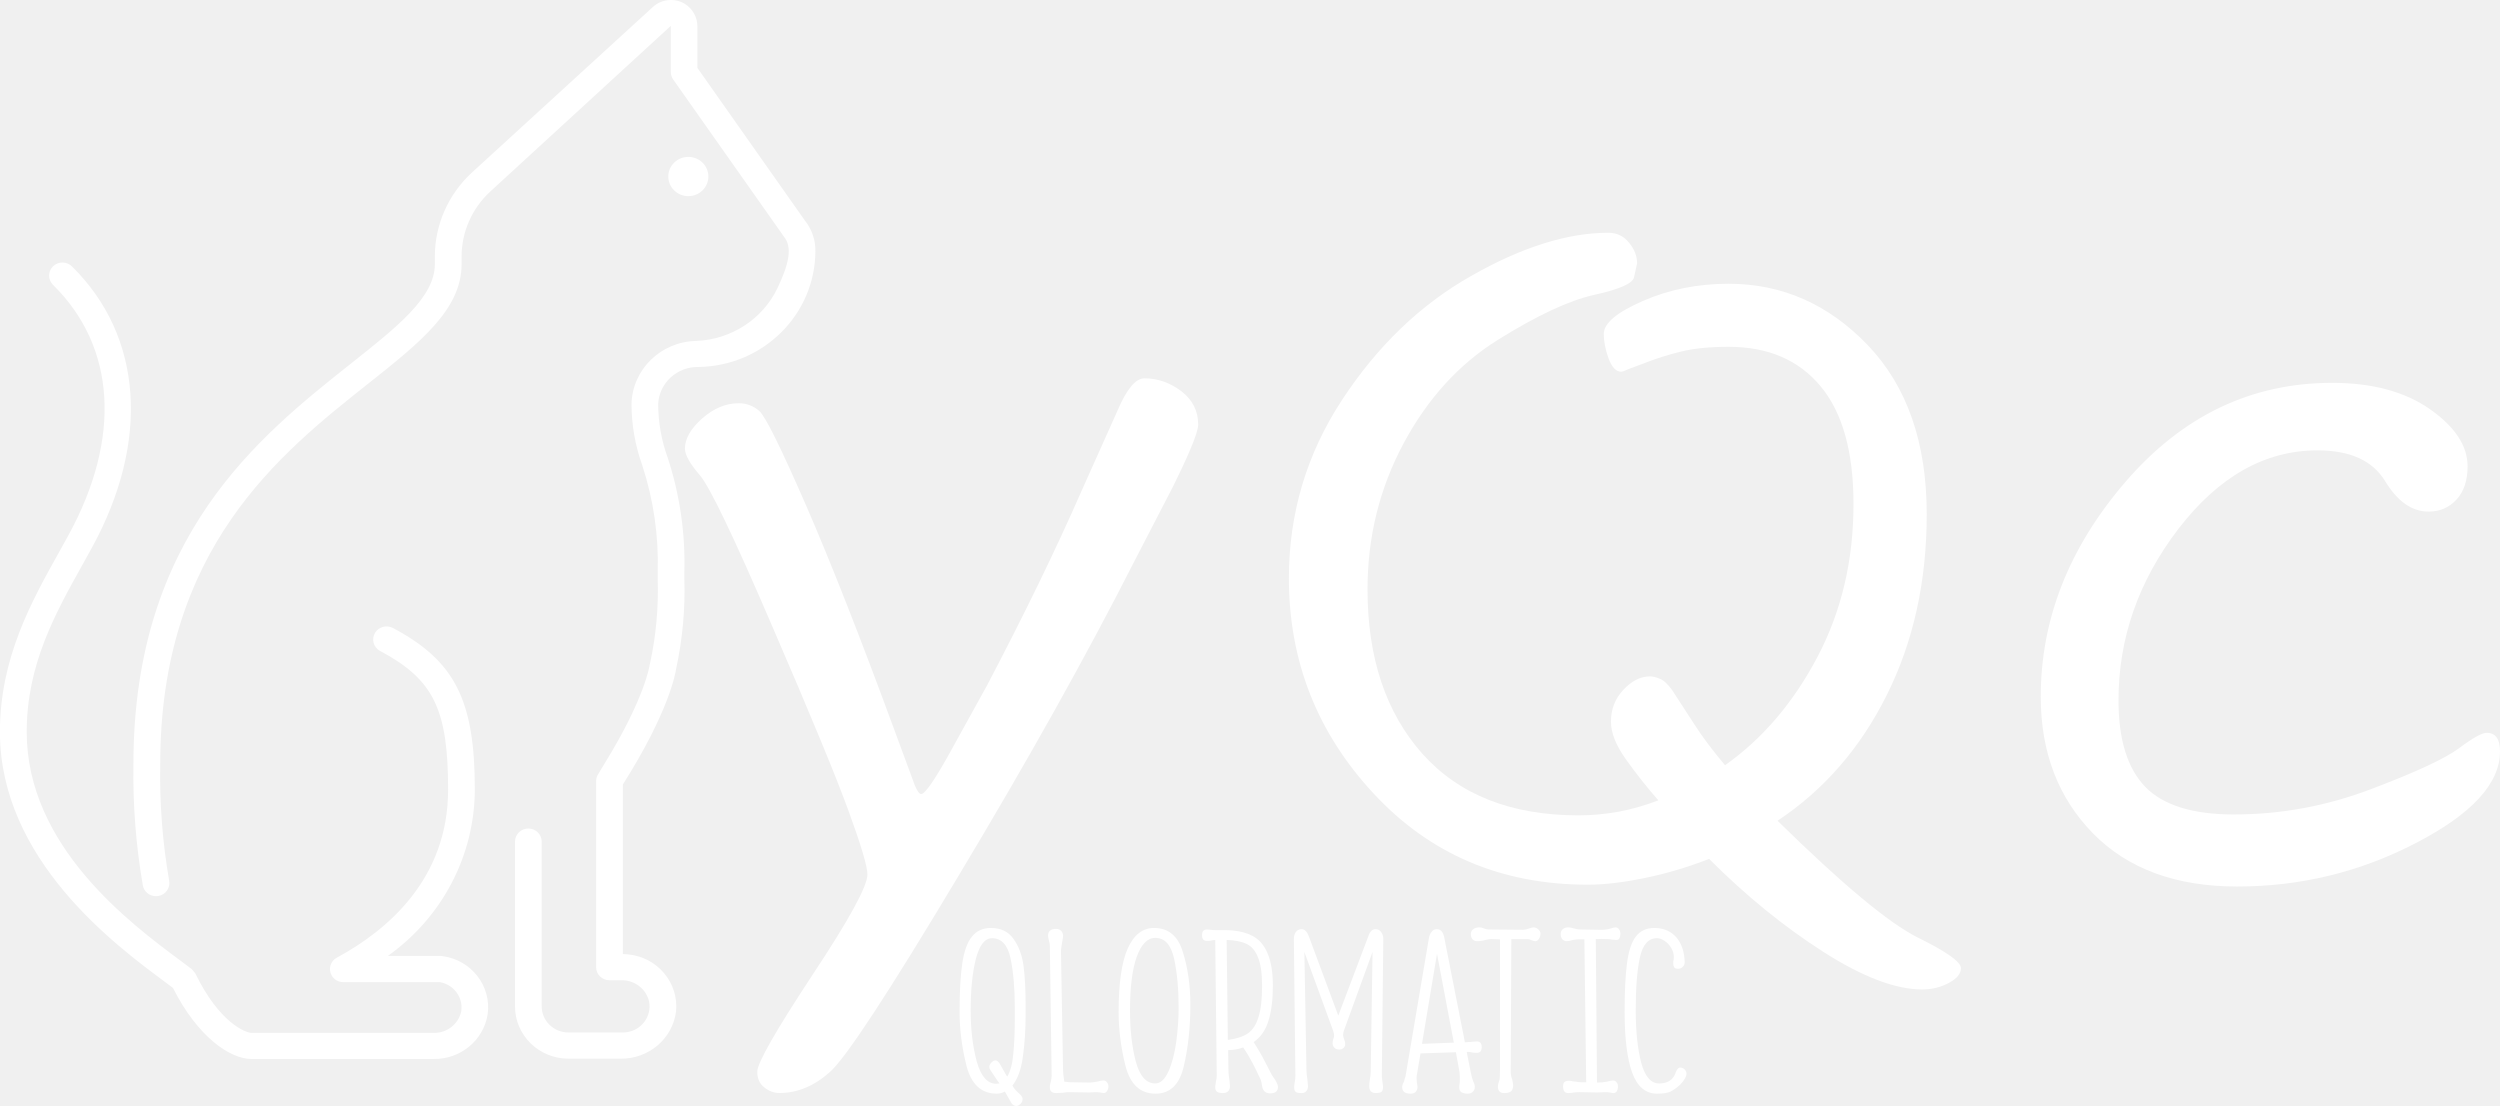
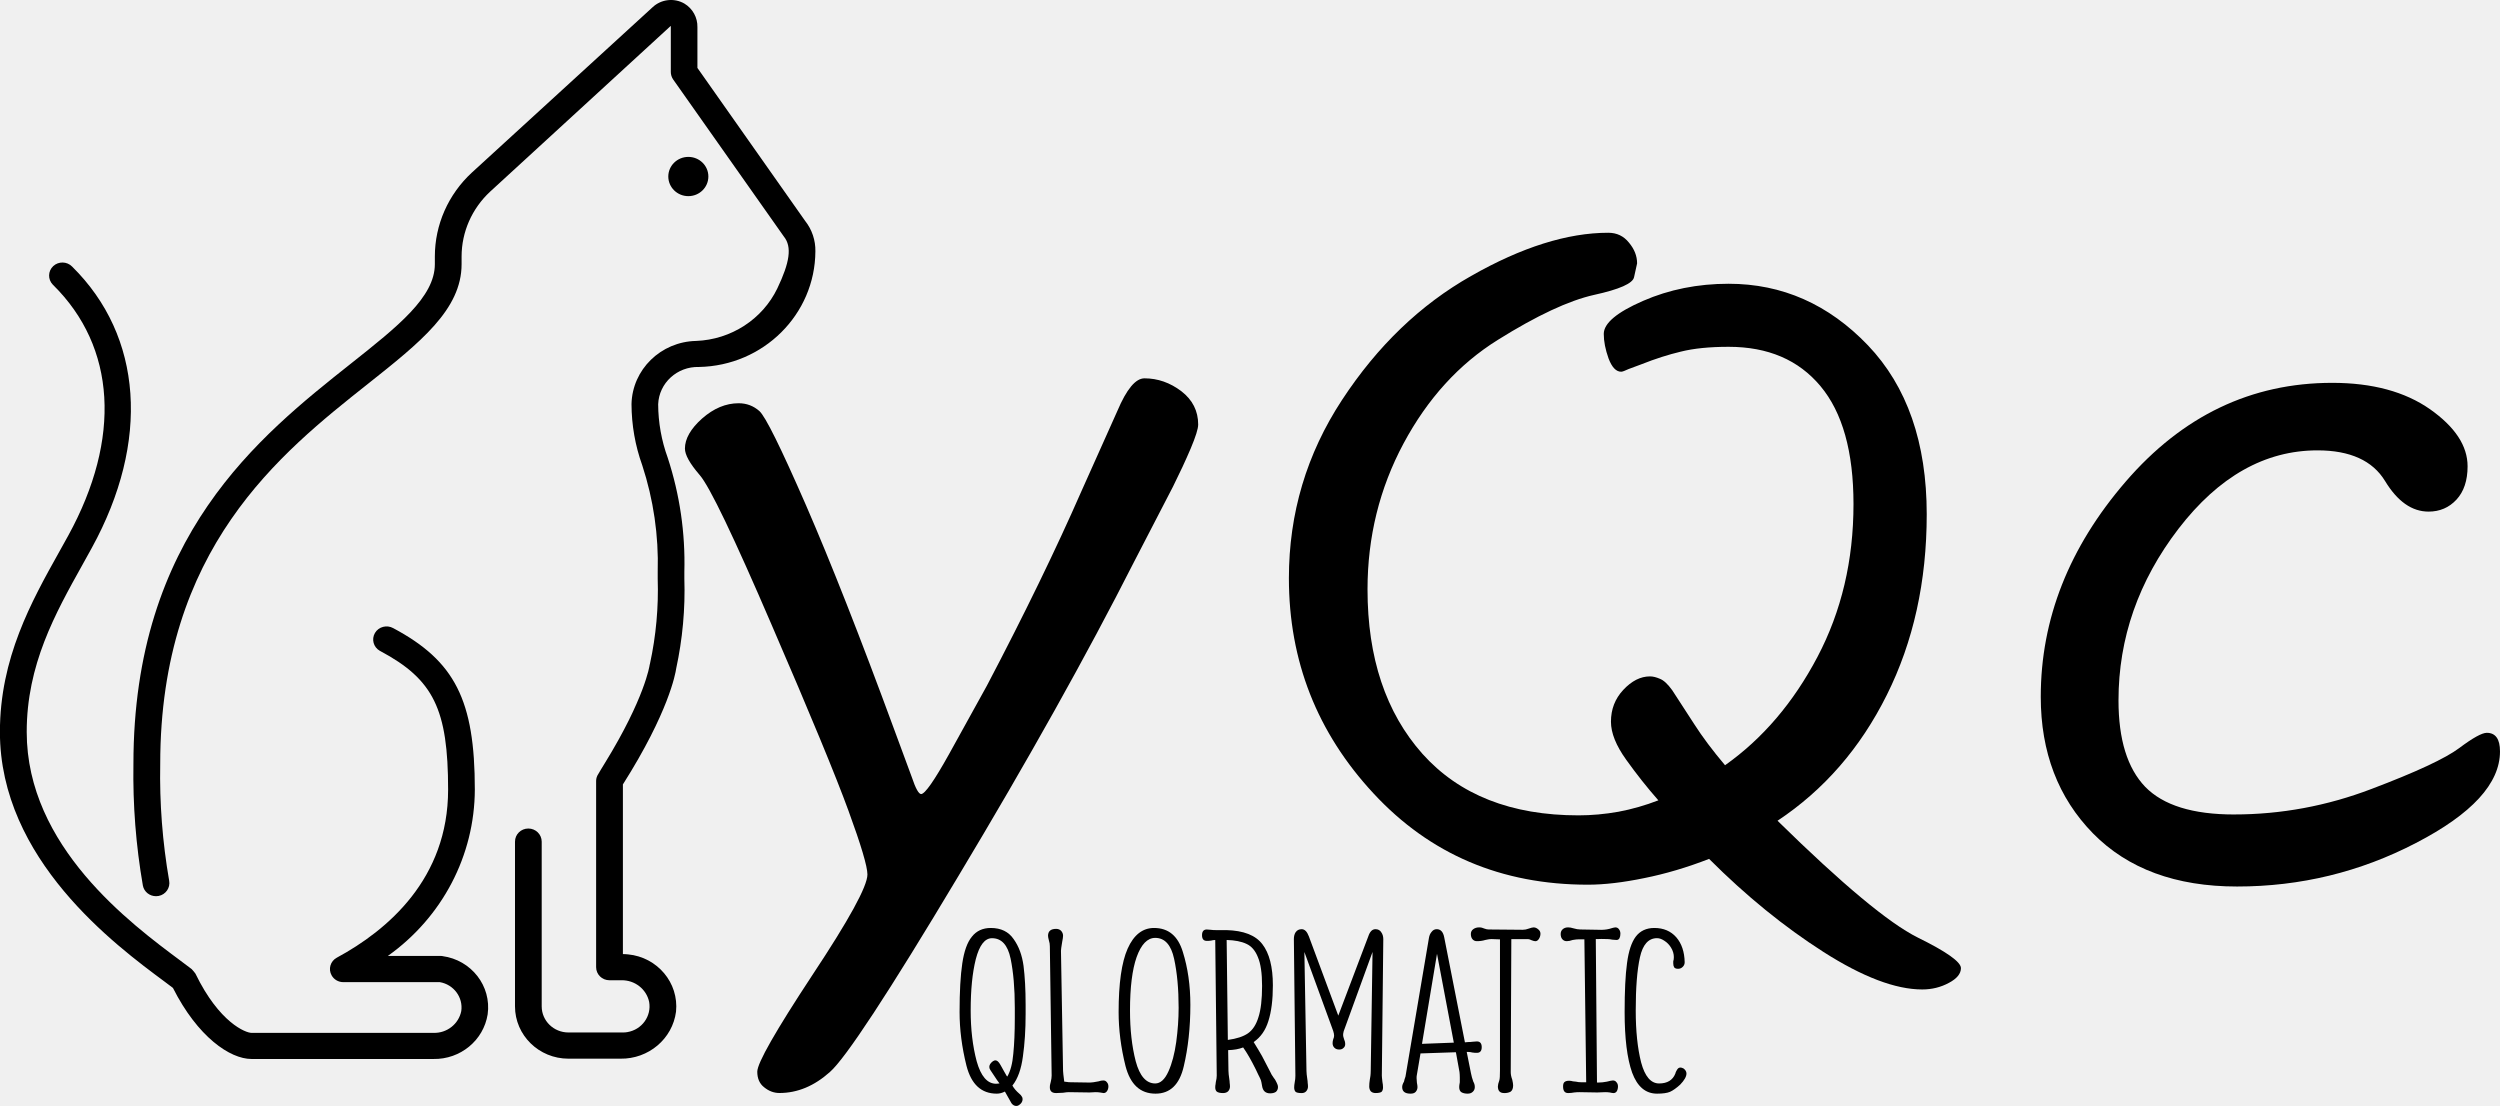
<svg xmlns="http://www.w3.org/2000/svg" xmlns:xlink="http://www.w3.org/1999/xlink" width="130.14pt" height="57.572pt" viewBox="0 0 130.14 57.572" version="1.1" id="svg97">
  <defs id="defs46">
    <g id="g44">
      <symbol overflow="visible" id="glyph0-0">
        <path style="stroke:none" d="M 23.375,0 H 0 V -32.781 H 23.375 Z M 21.109,-30.469 H 2.266 v 28.203 h 18.844 z M 10.125,-8.391 h 2.547 V -5.344 H 10.125 Z m 0.047,-3.078 c 0,-1.957 0.238,-3.305 0.719,-4.047 0.477,-0.738 1.305,-1.656 2.484,-2.75 1.176,-1.094 1.766,-2.219 1.766,-3.375 0,-1.062 -0.34,-1.969 -1.016,-2.719 C 13.445,-25.117 12.629,-25.5 11.672,-25.5 c -1,0 -1.836,0.355 -2.5,1.062 -0.656,0.711 -1.062,1.805 -1.219,3.281 l -2.312,-0.391 c 0.227,-2.125 0.883,-3.695 1.969,-4.719 1.094,-1.031 2.492,-1.547 4.203,-1.547 1.664,0 3.031,0.547 4.094,1.641 1.062,1.094 1.594,2.539 1.594,4.328 0,1.68 -0.547,3.078 -1.641,4.203 -1.094,1.125 -1.949,1.969 -2.562,2.531 -0.605,0.562 -0.906,1.762 -0.906,3.594 v 0.812 h -2.219 z m 0,0" id="path2" />
      </symbol>
      <symbol overflow="visible" id="glyph0-1">
        <path style="stroke:none" d="m 25.891,-16.203 c -2.48,4.887 -5.539,10.355 -9.172,16.406 -3.625,6.062 -5.852,9.453 -6.672,10.172 -0.812,0.727 -1.688,1.094 -2.625,1.094 -0.293,0 -0.559,-0.102 -0.797,-0.297 -0.242,-0.188 -0.359,-0.461 -0.359,-0.812 C 6.266,9.91 7.219,8.238 9.125,5.344 11.039,2.457 12,0.707 12,0.094 c 0,-0.414 -0.328,-1.52 -0.984,-3.312 -0.656,-1.801 -1.984,-5.016 -3.984,-9.641 -1.992,-4.633 -3.246,-7.25 -3.766,-7.844 C 2.754,-21.297 2.5,-21.754 2.5,-22.078 c 0,-0.508 0.297,-1.031 0.891,-1.562 0.602,-0.531 1.238,-0.797 1.906,-0.797 0.414,0 0.773,0.137 1.078,0.406 0.312,0.273 1.117,1.902 2.422,4.891 1.301,2.992 2.836,6.898 4.609,11.719 l 0.906,2.453 c 0.195,0.586 0.359,0.875 0.484,0.875 0.195,0 0.68,-0.691 1.453,-2.078 0.77,-1.383 1.426,-2.57 1.969,-3.562 1.957,-3.727 3.598,-7.102 4.922,-10.125 l 1.875,-4.188 c 0.477,-1.125 0.945,-1.688 1.406,-1.688 0.695,0 1.336,0.227 1.922,0.672 0.582,0.449 0.875,1.027 0.875,1.734 0,0.219 -0.133,0.637 -0.391,1.25 -0.262,0.617 -0.57,1.277 -0.922,1.984 z m 0,0" id="path5" />
      </symbol>
      <symbol overflow="visible" id="glyph0-2">
        <path style="stroke:none" d="m 28.625,-2.703 c 3.375,3.312 5.805,5.336 7.297,6.078 1.5,0.738 2.25,1.27 2.25,1.594 0,0.289 -0.211,0.547 -0.625,0.766 -0.418,0.227 -0.883,0.344 -1.391,0.344 -1.387,0 -3.102,-0.652 -5.141,-1.953 -2.043,-1.305 -4.027,-2.918 -5.953,-4.844 -1.156,0.449 -2.281,0.781 -3.375,1 C 20.594,0.508 19.613,0.625 18.75,0.625 c -4.5,0 -8.219,-1.582 -11.156,-4.75 -2.938,-3.164 -4.406,-6.898 -4.406,-11.203 0,-3.375 0.922,-6.469 2.766,-9.281 1.844,-2.812 4.082,-4.961 6.719,-6.453 2.633,-1.5 5.016,-2.25 7.141,-2.25 0.445,0 0.805,0.172 1.078,0.516 0.281,0.336 0.422,0.695 0.422,1.078 L 21.156,-31 c -0.062,0.324 -0.758,0.633 -2.078,0.922 -1.312,0.293 -2.984,1.074 -5.016,2.344 -2.023,1.262 -3.656,3.059 -4.906,5.391 -1.25,2.336 -1.875,4.867 -1.875,7.594 0,3.562 0.953,6.418 2.859,8.562 1.914,2.137 4.625,3.203 8.125,3.203 0.676,0 1.367,-0.062 2.078,-0.188 0.707,-0.133 1.398,-0.332 2.078,-0.594 C 21.836,-4.43 21.281,-5.133 20.75,-5.875 c -0.531,-0.738 -0.797,-1.398 -0.797,-1.984 0,-0.645 0.211,-1.195 0.641,-1.656 0.438,-0.469 0.898,-0.703 1.391,-0.703 0.156,0 0.328,0.043 0.516,0.125 0.195,0.074 0.41,0.273 0.641,0.594 l 1.156,1.781 c 0.414,0.648 0.945,1.355 1.594,2.125 1.957,-1.383 3.562,-3.266 4.812,-5.641 1.25,-2.375 1.875,-5.023 1.875,-7.953 0,-2.727 -0.574,-4.773 -1.719,-6.141 -1.137,-1.363 -2.73,-2.047 -4.781,-2.047 -1,0 -1.828,0.086 -2.484,0.25 -0.656,0.156 -1.34,0.375 -2.047,0.656 l -0.672,0.25 c -0.199,0.094 -0.328,0.141 -0.391,0.141 -0.262,0 -0.48,-0.227 -0.656,-0.688 -0.168,-0.469 -0.25,-0.895 -0.25,-1.281 0,-0.551 0.68,-1.125 2.047,-1.719 1.363,-0.594 2.848,-0.891 4.453,-0.891 2.789,0 5.207,1.07 7.25,3.203 2.039,2.137 3.062,5.07 3.062,8.797 0,3.5 -0.695,6.637 -2.078,9.406 -1.375,2.762 -3.273,4.945 -5.688,6.547 z m 0,0" id="path8" />
      </symbol>
      <symbol overflow="visible" id="glyph0-3">
        <path style="stroke:none" d="m 13.203,-3.031 c 2.445,0 4.832,-0.441 7.156,-1.328 2.332,-0.883 3.852,-1.594 4.562,-2.125 0.707,-0.531 1.188,-0.797 1.438,-0.797 0.457,0 0.688,0.324 0.688,0.969 0,1.668 -1.461,3.258 -4.375,4.766 -2.906,1.512 -6.012,2.266 -9.312,2.266 -3.188,0 -5.688,-0.922 -7.5,-2.766 -1.812,-1.852 -2.719,-4.223 -2.719,-7.109 0,-4.051 1.473,-7.785 4.422,-11.203 2.957,-3.426 6.539,-5.141 10.75,-5.141 2.094,0 3.789,0.461 5.094,1.375 1.301,0.918 1.953,1.906 1.953,2.969 0,0.742 -0.195,1.32 -0.578,1.734 -0.387,0.418 -0.871,0.625 -1.453,0.625 -0.867,0 -1.621,-0.531 -2.266,-1.594 -0.648,-1.062 -1.82,-1.594 -3.516,-1.594 -2.73,0 -5.141,1.359 -7.234,4.078 -2.086,2.719 -3.125,5.699 -3.125,8.938 0,2.031 0.461,3.531 1.391,4.5 0.938,0.961 2.477,1.438 4.625,1.438 z m 0,0" id="path11" />
      </symbol>
      <symbol overflow="visible" id="glyph1-0">
        <path style="stroke:none" d="M 4.938,2.406 H 1.125 V -9.641 H 4.938 Z M 2.016,-1.422 V -0.062 h 2 v -1.359 z m 1.594,0.969 H 2.406 V -1.031 H 3.609 Z M 2.812,-3.5 v 0.672 h 0.406 v -0.281 h 0.391 v 0.562 H 2.406 V -3.5 H 2.016 v 1.359 h 2 V -3.5 Z m 0.797,-1.469 v 0.781 h -1.594 v 0.422 h 2 V -4.969 Z m -1.594,-0.734 v 0.406 H 2.812 v 0.438 H 2.016 v 0.406 H 3.219 v -0.844 h 0.797 v -0.406 z M 2.812,-6.438 H 2.406 V -6.859 H 2.812 Z M 2.016,-7.281 v 1.266 h 2 V -6.438 H 3.219 V -7.281 Z M 2.031,-8.828 V -8.438 H 2.812 v 0.453 H 2.016 v 0.391 h 2 V -7.984 H 3.219 V -8.438 H 4.016 V -8.828 Z M 2.016,0.219 v 0.391 h 0.844 L 2.016,1.188 v 0.391 h 2 V 1.188 H 2.781 L 3.625,0.609 H 4.016 V 0.219 Z m 0,0" id="path14" />
      </symbol>
      <symbol overflow="visible" id="glyph1-1">
        <path style="stroke:none" d="M 2.484,0.078 C 1.68,0.078 1.156,-0.406 0.906,-1.375 0.664,-2.344 0.547,-3.273 0.547,-4.172 c 0,-1.062 0.047,-1.906 0.141,-2.531 0.094,-0.633 0.258,-1.098 0.5,-1.391 0.238,-0.301 0.566,-0.453 0.984,-0.453 0.531,0 0.926,0.195 1.188,0.578 0.27,0.375 0.441,0.84 0.516,1.391 0.07,0.555 0.109,1.23 0.109,2.031 V -4.062 c 0,0.805 -0.047,1.539 -0.141,2.203 -0.086,0.656 -0.266,1.164 -0.547,1.516 0.082,0.148 0.203,0.289 0.359,0.422 0.062,0.051 0.102,0.098 0.125,0.141 0.031,0.039 0.047,0.086 0.047,0.141 0,0.125 -0.062,0.227 -0.188,0.312 C 3.598,0.703 3.551,0.719 3.5,0.719 3.406,0.719 3.32,0.672 3.25,0.578 3.051,0.223 2.938,0.02 2.906,-0.031 2.77,0.039 2.629,0.078 2.484,0.078 Z M 2.453,-0.438 c 0.031,0 0.086,-0.004 0.172,-0.016 L 2.5,-0.625 2.156,-1.141 c -0.043,-0.062 -0.062,-0.117 -0.062,-0.172 0,-0.102 0.062,-0.203 0.188,-0.297 0.051,-0.031 0.094,-0.047 0.125,-0.047 0.094,0 0.18,0.078 0.266,0.234 C 2.691,-1.398 2.758,-1.281 2.875,-1.062 L 3,-0.844 3.031,-0.812 C 3.195,-1.094 3.301,-1.488 3.344,-2 3.395,-2.508 3.422,-3.129 3.422,-3.859 v -0.531 c 0,-1.008 -0.074,-1.863 -0.219,-2.562 -0.148,-0.707 -0.469,-1.062 -0.969,-1.062 -0.375,0 -0.656,0.367 -0.844,1.094 C 1.211,-6.203 1.125,-5.312 1.125,-4.25 c 0,0.969 0.102,1.852 0.312,2.641 0.219,0.781 0.555,1.172 1.016,1.172 z m 0,0" id="path17" />
      </symbol>
      <symbol overflow="visible" id="glyph1-2">
        <path style="stroke:none" d="m 1.031,0.047 c -0.219,0 -0.328,-0.098 -0.328,-0.297 0,-0.062 0.004,-0.113 0.016,-0.156 C 0.727,-0.457 0.738,-0.5 0.75,-0.531 0.781,-0.656 0.797,-0.766 0.797,-0.859 L 0.703,-7.594 C 0.703,-7.695 0.688,-7.797 0.656,-7.891 0.625,-8.004 0.609,-8.086 0.609,-8.141 0.609,-8.379 0.75,-8.5 1.031,-8.5 c 0.113,0 0.203,0.039 0.266,0.109 0.062,0.074 0.094,0.156 0.094,0.25 0,0.062 -0.016,0.172 -0.047,0.328 -0.043,0.25 -0.062,0.402 -0.062,0.453 l 0.109,6.25 c 0,0.062 0.02,0.25 0.062,0.562 0.039,0 0.086,0.008 0.141,0.016 0.051,0.012 0.113,0.016 0.188,0.016 L 2.797,-0.5 c 0.082,0 0.227,-0.02 0.438,-0.062 0.094,-0.031 0.176,-0.047 0.25,-0.047 0.082,0 0.145,0.031 0.188,0.094 0.051,0.055 0.078,0.125 0.078,0.219 0,0.094 -0.027,0.18 -0.078,0.25 C 3.629,0.016 3.57,0.047 3.5,0.047 3.469,0.047 3.406,0.035 3.312,0.016 3.227,0.004 3.148,0 3.078,0 L 2.766,0.016 1.688,0 C 1.625,0 1.523,0.008 1.391,0.031 1.254,0.039 1.133,0.047 1.031,0.047 Z m 0,0" id="path20" />
      </symbol>
      <symbol overflow="visible" id="glyph1-3">
        <path style="stroke:none" d="m 2.469,0.078 c -0.793,0 -1.312,-0.477 -1.562,-1.438 -0.242,-0.969 -0.359,-1.906 -0.359,-2.812 0,-1.488 0.156,-2.586 0.469,-3.297 0.32,-0.719 0.781,-1.078 1.375,-1.078 0.75,0 1.25,0.418 1.5,1.25 0.258,0.824 0.391,1.742 0.391,2.75 0,1.18 -0.117,2.246 -0.344,3.203 -0.219,0.949 -0.711,1.422 -1.469,1.422 z m -0.016,-0.531 c 0.27,0 0.5,-0.207 0.688,-0.625 0.188,-0.414 0.32,-0.926 0.406,-1.531 0.082,-0.613 0.125,-1.207 0.125,-1.781 0,-0.977 -0.078,-1.828 -0.234,-2.547 -0.156,-0.727 -0.484,-1.094 -0.984,-1.094 -0.406,0 -0.73,0.336 -0.969,1 -0.23,0.656 -0.344,1.586 -0.344,2.781 0,0.992 0.098,1.871 0.297,2.641 0.207,0.773 0.547,1.156 1.016,1.156 z m 0,0" id="path23" />
      </symbol>
      <symbol overflow="visible" id="glyph1-4">
        <path style="stroke:none" d="M 3.906,0.062 C 3.664,0.062 3.523,-0.066 3.484,-0.328 3.461,-0.473 3.441,-0.57 3.422,-0.625 3.398,-0.688 3.359,-0.773 3.297,-0.891 L 3.156,-1.188 C 2.914,-1.676 2.695,-2.055 2.5,-2.328 2.281,-2.242 2.02,-2.195 1.719,-2.188 l 0.016,1.078 c 0,0.094 0.016,0.246 0.047,0.453 0.008,0.055 0.016,0.109 0.016,0.172 0.008,0.062 0.016,0.125 0.016,0.188 0,0.094 -0.031,0.18 -0.094,0.25 -0.062,0.062 -0.152,0.094 -0.266,0.094 C 1.297,0.047 1.188,0.02 1.125,-0.031 1.07,-0.082 1.047,-0.156 1.047,-0.25 c 0,-0.062 0.004,-0.113 0.016,-0.156 C 1.07,-0.457 1.078,-0.5 1.078,-0.531 1.109,-0.656 1.125,-0.766 1.125,-0.859 l -0.078,-7.062 c -0.074,0 -0.148,0.012 -0.219,0.031 -0.062,0.012 -0.137,0.016 -0.219,0.016 -0.168,0 -0.25,-0.098 -0.25,-0.297 0,-0.195 0.082,-0.297 0.25,-0.297 0.062,0 0.129,0.008 0.203,0.016 0.082,0.012 0.164,0.016 0.25,0.016 H 1.625 c 0.895,0.023 1.52,0.266 1.875,0.734 0.363,0.469 0.547,1.184 0.547,2.141 0,0.75 -0.078,1.371 -0.234,1.859 -0.148,0.48 -0.402,0.844 -0.766,1.094 0.176,0.281 0.32,0.527 0.438,0.734 0.113,0.211 0.254,0.48 0.422,0.812 0.039,0.094 0.098,0.195 0.172,0.297 0.062,0.074 0.113,0.156 0.156,0.25 0.051,0.094 0.078,0.18 0.078,0.25 0,0.105 -0.039,0.188 -0.109,0.25 C 4.129,0.035 4.031,0.062 3.906,0.062 Z M 1.703,-2.719 C 2.16,-2.781 2.508,-2.895 2.75,-3.062 3,-3.238 3.18,-3.52 3.297,-3.906 c 0.125,-0.383 0.188,-0.926 0.188,-1.625 0,-0.664 -0.074,-1.164 -0.219,-1.5 C 3.129,-7.375 2.93,-7.602 2.672,-7.719 2.41,-7.844 2.066,-7.91 1.641,-7.922 Z m 0,0" id="path26" />
      </symbol>
      <symbol overflow="visible" id="glyph1-5">
        <path style="stroke:none" d="m 3.203,-3.172 c -0.023,0.086 -0.031,0.152 -0.031,0.203 0,0.043 0.016,0.109 0.047,0.203 0.039,0.086 0.062,0.172 0.062,0.266 0,0.086 -0.031,0.152 -0.094,0.203 -0.055,0.055 -0.125,0.078 -0.219,0.078 -0.105,0 -0.188,-0.031 -0.25,-0.094 C 2.656,-2.375 2.625,-2.453 2.625,-2.547 c 0,-0.062 0.008,-0.129 0.031,-0.203 0.031,-0.07 0.047,-0.133 0.047,-0.188 0,-0.07 -0.016,-0.156 -0.047,-0.25 l -1.5,-4.109 0.109,6.188 c 0,0.094 0.016,0.246 0.047,0.453 0.008,0.055 0.016,0.109 0.016,0.172 0.008,0.062 0.016,0.125 0.016,0.188 0,0.094 -0.031,0.18 -0.094,0.25 -0.055,0.062 -0.133,0.094 -0.234,0.094 -0.156,0 -0.262,-0.023 -0.312,-0.062 C 0.648,-0.066 0.625,-0.145 0.625,-0.25 0.625,-0.312 0.633,-0.406 0.656,-0.531 0.676,-0.625 0.688,-0.734 0.688,-0.859 L 0.609,-7.969 c 0,-0.145 0.031,-0.266 0.094,-0.359 0.07,-0.102 0.176,-0.156 0.312,-0.156 0.156,0 0.281,0.125 0.375,0.375 l 1.531,4.125 1.562,-4.125 c 0.082,-0.25 0.207,-0.375 0.375,-0.375 0.133,0 0.234,0.055 0.297,0.156 0.07,0.094 0.109,0.215 0.109,0.359 L 5.188,-0.859 c 0,0.031 0.008,0.141 0.031,0.328 C 5.238,-0.438 5.25,-0.344 5.25,-0.25 c 0,0.105 -0.027,0.184 -0.078,0.234 -0.055,0.039 -0.156,0.062 -0.312,0.062 -0.105,0 -0.188,-0.031 -0.25,-0.094 -0.055,-0.07 -0.078,-0.156 -0.078,-0.25 0,-0.102 0.008,-0.223 0.031,-0.359 0.008,-0.051 0.02,-0.113 0.031,-0.188 0.008,-0.082 0.016,-0.172 0.016,-0.266 l 0.094,-6.188 z m 0,0" id="path29" />
      </symbol>
      <symbol overflow="visible" id="glyph1-6">
        <path style="stroke:none" d="m 0.672,0.078 c -0.293,0 -0.438,-0.113 -0.438,-0.344 0,-0.082 0.031,-0.176 0.094,-0.281 0.008,-0.031 0.02,-0.07 0.031,-0.125 C 0.379,-0.723 0.395,-0.77 0.406,-0.812 L 1.625,-8.016 C 1.645,-8.148 1.691,-8.258 1.766,-8.344 1.836,-8.438 1.926,-8.484 2.031,-8.484 c 0.207,0 0.336,0.141 0.391,0.422 L 3.5,-2.594 3.672,-2.609 c 0.082,0 0.16,-0.004 0.234,-0.016 0.082,-0.008 0.156,-0.016 0.219,-0.016 0.164,0 0.25,0.102 0.25,0.297 0,0.199 -0.086,0.297 -0.25,0.297 -0.086,0 -0.164,-0.004 -0.234,-0.016 C 3.816,-2.082 3.742,-2.094 3.672,-2.094 H 3.594 L 3.812,-1 c 0.031,0.156 0.07,0.309 0.125,0.453 0.051,0.086 0.078,0.18 0.078,0.281 0,0.105 -0.039,0.188 -0.109,0.25 -0.062,0.062 -0.152,0.094 -0.266,0.094 C 3.504,0.078 3.395,0.051 3.312,0 3.238,-0.051 3.203,-0.141 3.203,-0.266 c 0,-0.051 0.008,-0.133 0.031,-0.25 v -0.25 c 0,-0.102 -0.008,-0.195 -0.016,-0.281 L 3.031,-2.078 1.188,-2.016 1,-0.906 c -0.012,0.043 -0.016,0.102 -0.016,0.172 0,0.055 0.004,0.133 0.016,0.234 0.02,0.105 0.031,0.184 0.031,0.234 0,0.094 -0.031,0.18 -0.094,0.25 -0.055,0.062 -0.141,0.094 -0.266,0.094 z m 2.25,-2.656 -0.875,-4.625 -0.781,4.688 z m 0,0" id="path32" />
      </symbol>
      <symbol overflow="visible" id="glyph1-7">
        <path style="stroke:none" d="m 1.797,0.047 c -0.219,0 -0.328,-0.113 -0.328,-0.344 0,-0.07 0.023,-0.18 0.078,-0.328 0.02,-0.062 0.031,-0.234 0.031,-0.516 v -6.812 l -0.438,-0.016 c -0.062,0 -0.121,0.008 -0.172,0.016 -0.055,0.012 -0.105,0.023 -0.156,0.031 -0.137,0.043 -0.281,0.062 -0.438,0.062 -0.094,0 -0.172,-0.035 -0.234,-0.109 C 0.086,-8.039 0.062,-8.129 0.062,-8.234 c 0,-0.102 0.039,-0.188 0.125,-0.25 0.082,-0.062 0.188,-0.094 0.312,-0.094 0.094,0 0.18,0.023 0.266,0.062 0.082,0.031 0.156,0.047 0.219,0.047 l 1.781,0.016 c 0.102,0 0.207,-0.02 0.312,-0.062 0.113,-0.039 0.195,-0.062 0.25,-0.062 0.082,0 0.16,0.031 0.234,0.094 0.082,0.062 0.125,0.141 0.125,0.234 0,0.094 -0.027,0.184 -0.078,0.266 -0.055,0.086 -0.117,0.125 -0.188,0.125 -0.043,0 -0.105,-0.016 -0.188,-0.047 -0.074,-0.039 -0.148,-0.062 -0.219,-0.062 h -0.844 l -0.031,6.922 c 0,0.117 0.023,0.246 0.078,0.391 0.031,0.137 0.047,0.234 0.047,0.297 0,0.156 -0.043,0.266 -0.125,0.328 -0.086,0.051 -0.199,0.078 -0.344,0.078 z m 0,0" id="path35" />
      </symbol>
      <symbol overflow="visible" id="glyph1-8">
        <path style="stroke:none" d="M 1.188,0 C 1.113,0 1.023,0.004 0.922,0.016 c -0.105,0.02 -0.211,0.031 -0.312,0.031 -0.18,0 -0.266,-0.113 -0.266,-0.344 0,-0.102 0.02,-0.176 0.062,-0.219 0.051,-0.051 0.133,-0.078 0.25,-0.078 0.07,0 0.141,0.012 0.203,0.031 0.07,0.012 0.125,0.016 0.156,0.016 0.094,0.023 0.18,0.031 0.266,0.031 h 0.266 l -0.094,-7.438 H 1.125 c -0.062,0 -0.121,0.008 -0.172,0.016 -0.055,0.012 -0.09,0.016 -0.109,0.016 -0.117,0.043 -0.219,0.062 -0.312,0.062 -0.094,0 -0.172,-0.035 -0.234,-0.109 C 0.242,-8.039 0.219,-8.129 0.219,-8.234 c 0,-0.102 0.035,-0.188 0.109,-0.25 0.07,-0.062 0.164,-0.094 0.281,-0.094 0.082,0 0.172,0.016 0.266,0.047 0.145,0.043 0.266,0.062 0.359,0.062 l 0.938,0.016 C 2.391,-8.441 2.582,-8.457 2.75,-8.5 c 0.164,-0.051 0.27,-0.078 0.312,-0.078 0.082,0 0.145,0.031 0.188,0.094 0.051,0.062 0.078,0.141 0.078,0.234 0,0.094 -0.016,0.172 -0.047,0.234 -0.031,0.062 -0.086,0.094 -0.156,0.094 -0.043,0 -0.117,-0.004 -0.219,-0.016 -0.094,-0.02 -0.18,-0.031 -0.25,-0.031 -0.262,-0.008 -0.434,-0.008 -0.516,0 H 2.047 L 2.109,-0.5 h 0.062 c 0.145,0 0.297,-0.016 0.453,-0.047 0.156,-0.039 0.258,-0.062 0.312,-0.062 0.082,0 0.145,0.031 0.188,0.094 0.051,0.055 0.078,0.125 0.078,0.219 0,0.094 -0.023,0.18 -0.062,0.25 -0.043,0.062 -0.102,0.094 -0.172,0.094 -0.043,0 -0.105,-0.012 -0.188,-0.031 C 2.695,0.004 2.613,0 2.531,0 L 2.125,0.016 Z m 0,0" id="path38" />
      </symbol>
      <symbol overflow="visible" id="glyph1-9">
        <path style="stroke:none" d="m 2.234,-8.016 c -0.449,0 -0.746,0.336 -0.891,1 C 1.195,-6.348 1.125,-5.426 1.125,-4.25 c 0,1.062 0.094,1.965 0.281,2.703 0.195,0.73 0.508,1.094 0.938,1.094 0.426,0 0.707,-0.172 0.844,-0.516 0,-0.02 0.016,-0.062 0.047,-0.125 0.031,-0.062 0.062,-0.109 0.094,-0.141 0.031,-0.031 0.07,-0.047 0.125,-0.047 0.039,0 0.094,0.016 0.156,0.047 0.102,0.074 0.156,0.164 0.156,0.266 0,0.156 -0.109,0.352 -0.328,0.578 -0.199,0.18 -0.375,0.305 -0.531,0.375 -0.148,0.062 -0.371,0.094 -0.672,0.094 -0.594,0 -1.027,-0.363 -1.297,-1.094 -0.262,-0.738 -0.391,-1.789 -0.391,-3.156 0,-1.07 0.039,-1.922 0.125,-2.547 0.082,-0.625 0.234,-1.082 0.453,-1.375 0.227,-0.301 0.551,-0.453 0.969,-0.453 0.477,0 0.859,0.164 1.141,0.484 0.281,0.324 0.426,0.758 0.438,1.297 0,0.105 -0.039,0.188 -0.109,0.25 -0.062,0.062 -0.141,0.094 -0.234,0.094 C 3.234,-6.422 3.164,-6.445 3.125,-6.5 3.094,-6.551 3.078,-6.617 3.078,-6.703 c 0,-0.051 0,-0.086 0,-0.109 0.02,-0.051 0.031,-0.125 0.031,-0.219 0,-0.164 -0.047,-0.328 -0.141,-0.484 C 2.875,-7.672 2.758,-7.789 2.625,-7.875 2.488,-7.969 2.359,-8.016 2.234,-8.016 Z m 0,0" id="path41" />
      </symbol>
    </g>
  </defs>
-   <g id="surface1" transform="translate(-61.69531,-51.5466)" style="fill:#ffffff">
-     <path style="fill:#ffffff;fill-opacity:1;fill-rule:nonzero;stroke:none" d="m 84.734,101.316 c -0.031,-0.004 -0.059,-0.008 -0.09,-0.008 h -2.758 c 2.836,-2.016 4.516,-5.23 4.527,-8.66 0,-4.645 -1.031,-6.688 -4.246,-8.402 -0.336,-0.188 -0.762,-0.074 -0.953,0.25 -0.191,0.328 -0.078,0.742 0.254,0.93 0.012,0.004 0.02,0.012 0.031,0.016 2.766,1.477 3.523,3.027 3.523,7.211 0,4.641 -3.148,7.316 -5.793,8.746 -0.336,0.18 -0.457,0.594 -0.27,0.922 0.121,0.219 0.355,0.352 0.605,0.352 h 5.027 c 0.723,0.125 1.219,0.789 1.117,1.504 -0.133,0.672 -0.742,1.156 -1.445,1.137 h -9.473 c -0.301,0 -1.676,-0.52 -2.918,-3.078 0,-0.008 -0.012,-0.012 -0.012,-0.019 -0.027,-0.039 -0.055,-0.074 -0.086,-0.109 -0.027,-0.035 -0.055,-0.07 -0.09,-0.102 -0.004,-0.004 -0.008,-0.012 -0.016,-0.016 -0.164,-0.125 -0.355,-0.27 -0.566,-0.426 -2.602,-1.934 -8.016,-5.953 -8.016,-11.914 0,-3.5 1.477,-6.152 2.91,-8.719 0.16,-0.289 0.324,-0.578 0.48,-0.867 3.039,-5.539 2.652,-11.012 -1.027,-14.641 -0.266,-0.273 -0.707,-0.281 -0.984,-0.023 -0.277,0.262 -0.285,0.691 -0.02,0.965 0.004,0.004 0.012,0.008 0.016,0.016 3.273,3.23 3.562,7.984 0.789,13.043 -0.156,0.285 -0.316,0.57 -0.477,0.859 -1.445,2.586 -3.082,5.52 -3.082,9.367 0,6.637 6.004,11.094 8.566,12.992 0.164,0.121 0.305,0.227 0.441,0.332 1.285,2.547 2.969,3.699 4.09,3.699 h 9.473 c 1.402,0.023 2.605,-0.969 2.82,-2.324 0.207,-1.473 -0.848,-2.828 -2.352,-3.031 z m 0,0" id="path48" />
-     <path style="fill:#ffffff;fill-opacity:1;fill-rule:nonzero;stroke:none" d="m 95.512,86.168 c 0,0.02 -0.25,1.723 -2.32,5.086 C 93.074,91.438 92.844,91.832 92.844,91.832 92.77,91.938 92.73,92.062 92.727,92.188 v 9.707 c 0,0.375 0.309,0.68 0.695,0.68 h 0.617 c 0.699,-0.016 1.309,0.461 1.449,1.129 0.129,0.742 -0.379,1.445 -1.137,1.57 -0.074,0.016 -0.152,0.019 -0.23,0.019 h -2.836 c -0.77,0 -1.391,-0.609 -1.391,-1.359 v -8.574 c 0,-0.379 -0.312,-0.684 -0.695,-0.684 -0.387,0 -0.695,0.305 -0.695,0.684 v 8.574 c 0,1.504 1.246,2.723 2.781,2.723 h 2.707 c 1.461,0.023 2.711,-1.031 2.895,-2.449 0.152,-1.5 -0.969,-2.832 -2.496,-2.98 -0.094,-0.008 -0.18,-0.016 -0.27,-0.016 v -8.832 c 2.387,-3.766 2.738,-5.777 2.773,-6.027 0.332,-1.539 0.477,-3.109 0.426,-4.684 v -0.359 c 0.055,-2.012 -0.238,-4.02 -0.867,-5.938 -0.324,-0.891 -0.492,-1.836 -0.496,-2.781 0.043,-1.105 0.988,-1.973 2.121,-1.941 3.355,-0.062 6.047,-2.734 6.063,-6.02 0.012,-0.57 -0.176,-1.133 -0.535,-1.586 L 98,55.082 v -2.121 c 0.012,-0.496 -0.242,-0.965 -0.676,-1.227 -0.531,-0.309 -1.211,-0.23 -1.656,0.188 l -9.41,8.609 c -1.23,1.137 -1.926,2.715 -1.926,4.367 v 0.398 c 0,1.715 -1.926,3.242 -4.367,5.176 -4.777,3.789 -11.324,8.98 -11.324,20.844 -0.035,2.121 0.129,4.238 0.492,6.332 0.062,0.32 0.348,0.551 0.684,0.551 0.043,0 0.086,-0.004 0.133,-0.012 0.375,-0.07 0.621,-0.43 0.551,-0.797 -0.348,-2.008 -0.504,-4.039 -0.465,-6.074 0,-11.215 6.246,-16.168 10.809,-19.785 2.727,-2.164 4.879,-3.871 4.879,-6.234 v -0.398 c 0,-1.277 0.539,-2.496 1.484,-3.375 l 9.395,-8.621 c 0.004,-0.004 0.008,-0.004 0.012,0 0,0 0,0 0,0.004 v 2.387 c 0,0.137 0.043,0.273 0.121,0.387 l 5.762,8.176 c 0.441,0.543 0.301,1.363 -0.336,2.699 -0.777,1.613 -2.41,2.668 -4.23,2.738 -1.84,0.039 -3.324,1.492 -3.363,3.289 0.004,1.086 0.191,2.16 0.559,3.184 0.586,1.789 0.859,3.664 0.805,5.543 v 0.367 c 0.047,1.48 -0.086,2.965 -0.402,4.414 z m 0,0" id="path50" />
-     <path style="fill:#ffffff;fill-opacity:1;fill-rule:nonzero;stroke:none" d="m 98.57,60.734 c 0,0.566 -0.465,1.023 -1.043,1.023 -0.574,0 -1.043,-0.457 -1.043,-1.023 0,-0.562 0.469,-1.02 1.043,-1.02 0.578,0 1.043,0.457 1.043,1.02 z m 0,0" id="path52" />
-     <g style="fill:#ffffff;fill-opacity:1" id="g60">
-       <use xlink:href="#glyph0-1" x="94.85" y="96.975" id="use54" style="fill:#ffffff" />
-       <use xlink:href="#glyph0-2" x="125.602" y="96.975" id="use56" style="fill:#ffffff" />
-       <use xlink:href="#glyph0-3" x="164.788" y="96.975" id="use58" style="fill:#ffffff" />
+   <g id="surface1" transform="translate(-61.69531,-51.5466)">
+     <path style="fill:#000000;fill-opacity:1;fill-rule:nonzero;stroke:none" d="m 84.734,101.316 c -0.031,-0.004 -0.059,-0.008 -0.09,-0.008 h -2.758 c 2.836,-2.016 4.516,-5.23 4.527,-8.66 0,-4.645 -1.031,-6.688 -4.246,-8.402 -0.336,-0.188 -0.762,-0.074 -0.953,0.25 -0.191,0.328 -0.078,0.742 0.254,0.93 0.012,0.004 0.02,0.012 0.031,0.016 2.766,1.477 3.523,3.027 3.523,7.211 0,4.641 -3.148,7.316 -5.793,8.746 -0.336,0.18 -0.457,0.594 -0.27,0.922 0.121,0.219 0.355,0.352 0.605,0.352 h 5.027 c 0.723,0.125 1.219,0.789 1.117,1.504 -0.133,0.672 -0.742,1.156 -1.445,1.137 h -9.473 c -0.301,0 -1.676,-0.52 -2.918,-3.078 0,-0.008 -0.012,-0.012 -0.012,-0.019 -0.027,-0.039 -0.055,-0.074 -0.086,-0.109 -0.027,-0.035 -0.055,-0.07 -0.09,-0.102 -0.004,-0.004 -0.008,-0.012 -0.016,-0.016 -0.164,-0.125 -0.355,-0.27 -0.566,-0.426 -2.602,-1.934 -8.016,-5.953 -8.016,-11.914 0,-3.5 1.477,-6.152 2.91,-8.719 0.16,-0.289 0.324,-0.578 0.48,-0.867 3.039,-5.539 2.652,-11.012 -1.027,-14.641 -0.266,-0.273 -0.707,-0.281 -0.984,-0.023 -0.277,0.262 -0.285,0.691 -0.02,0.965 0.004,0.004 0.012,0.008 0.016,0.016 3.273,3.23 3.562,7.984 0.789,13.043 -0.156,0.285 -0.316,0.57 -0.477,0.859 -1.445,2.586 -3.082,5.52 -3.082,9.367 0,6.637 6.004,11.094 8.566,12.992 0.164,0.121 0.305,0.227 0.441,0.332 1.285,2.547 2.969,3.699 4.09,3.699 h 9.473 c 1.402,0.023 2.605,-0.969 2.82,-2.324 0.207,-1.473 -0.848,-2.828 -2.352,-3.031 z m 0,0" id="path48" />
+     <path style="fill:#000000;fill-opacity:1;fill-rule:nonzero;stroke:none" d="m 95.512,86.168 c 0,0.02 -0.25,1.723 -2.32,5.086 C 93.074,91.438 92.844,91.832 92.844,91.832 92.77,91.938 92.73,92.062 92.727,92.188 v 9.707 c 0,0.375 0.309,0.68 0.695,0.68 h 0.617 c 0.699,-0.016 1.309,0.461 1.449,1.129 0.129,0.742 -0.379,1.445 -1.137,1.57 -0.074,0.016 -0.152,0.019 -0.23,0.019 h -2.836 c -0.77,0 -1.391,-0.609 -1.391,-1.359 v -8.574 c 0,-0.379 -0.312,-0.684 -0.695,-0.684 -0.387,0 -0.695,0.305 -0.695,0.684 v 8.574 c 0,1.504 1.246,2.723 2.781,2.723 h 2.707 c 1.461,0.023 2.711,-1.031 2.895,-2.449 0.152,-1.5 -0.969,-2.832 -2.496,-2.98 -0.094,-0.008 -0.18,-0.016 -0.27,-0.016 v -8.832 c 2.387,-3.766 2.738,-5.777 2.773,-6.027 0.332,-1.539 0.477,-3.109 0.426,-4.684 v -0.359 c 0.055,-2.012 -0.238,-4.02 -0.867,-5.938 -0.324,-0.891 -0.492,-1.836 -0.496,-2.781 0.043,-1.105 0.988,-1.973 2.121,-1.941 3.355,-0.062 6.047,-2.734 6.063,-6.02 0.012,-0.57 -0.176,-1.133 -0.535,-1.586 L 98,55.082 v -2.121 c 0.012,-0.496 -0.242,-0.965 -0.676,-1.227 -0.531,-0.309 -1.211,-0.23 -1.656,0.188 l -9.41,8.609 c -1.23,1.137 -1.926,2.715 -1.926,4.367 v 0.398 c 0,1.715 -1.926,3.242 -4.367,5.176 -4.777,3.789 -11.324,8.98 -11.324,20.844 -0.035,2.121 0.129,4.238 0.492,6.332 0.062,0.32 0.348,0.551 0.684,0.551 0.043,0 0.086,-0.004 0.133,-0.012 0.375,-0.07 0.621,-0.43 0.551,-0.797 -0.348,-2.008 -0.504,-4.039 -0.465,-6.074 0,-11.215 6.246,-16.168 10.809,-19.785 2.727,-2.164 4.879,-3.871 4.879,-6.234 v -0.398 c 0,-1.277 0.539,-2.496 1.484,-3.375 l 9.395,-8.621 c 0.004,-0.004 0.008,-0.004 0.012,0 0,0 0,0 0,0.004 v 2.387 c 0,0.137 0.043,0.273 0.121,0.387 l 5.762,8.176 c 0.441,0.543 0.301,1.363 -0.336,2.699 -0.777,1.613 -2.41,2.668 -4.23,2.738 -1.84,0.039 -3.324,1.492 -3.363,3.289 0.004,1.086 0.191,2.16 0.559,3.184 0.586,1.789 0.859,3.664 0.805,5.543 v 0.367 c 0.047,1.48 -0.086,2.965 -0.402,4.414 z m 0,0" id="path50" />
+     <path style="fill:#000000;fill-opacity:1;fill-rule:nonzero;stroke:none" d="m 98.57,60.734 c 0,0.566 -0.465,1.023 -1.043,1.023 -0.574,0 -1.043,-0.457 -1.043,-1.023 0,-0.562 0.469,-1.02 1.043,-1.02 0.578,0 1.043,0.457 1.043,1.02 z m 0,0" id="path52" />
+     <g style="fill:#000000;fill-opacity:1" id="g60">
+       <use xlink:href="#glyph0-1" x="94.85" y="96.975" id="use54" />
+       <use xlink:href="#glyph0-2" x="125.602" y="96.975" id="use56" />
+       <use xlink:href="#glyph0-3" x="164.788" y="96.975" id="use58" />
    </g>
-     <g style="fill:#ffffff;fill-opacity:1" id="g66">
-       <use xlink:href="#glyph1-1" x="111.1" y="108.4" id="use62" style="fill:#ffffff" />
-       <use xlink:href="#glyph1-2" x="115.643" y="108.4" id="use64" style="fill:#ffffff" />
+     <g style="fill:#000000;fill-opacity:1" id="g66">
+       <use xlink:href="#glyph1-1" x="111.1" y="108.4" id="use62" />
+       <use xlink:href="#glyph1-2" x="115.643" y="108.4" id="use64" />
    </g>
-     <g style="fill:#ffffff;fill-opacity:1" id="g70">
-       <use xlink:href="#glyph1-3" x="119.378" y="108.4" id="use68" style="fill:#ffffff" />
+     <g style="fill:#000000;fill-opacity:1" id="g70">
+       <use xlink:href="#glyph1-3" x="119.378" y="108.4" id="use68" />
    </g>
-     <g style="fill:#ffffff;fill-opacity:1" id="g74">
-       <use xlink:href="#glyph1-4" x="123.909" y="108.4" id="use72" style="fill:#ffffff" />
+     <g style="fill:#000000;fill-opacity:1" id="g74">
+       <use xlink:href="#glyph1-4" x="123.909" y="108.4" id="use72" />
    </g>
-     <g style="fill:#ffffff;fill-opacity:1" id="g78">
-       <use xlink:href="#glyph1-5" x="128.44" y="108.4" id="use76" style="fill:#ffffff" />
+     <g style="fill:#000000;fill-opacity:1" id="g78">
+       <use xlink:href="#glyph1-5" x="128.44" y="108.4" id="use76" />
    </g>
-     <g style="fill:#ffffff;fill-opacity:1" id="g82">
-       <use xlink:href="#glyph1-6" x="134.453" y="108.4" id="use80" style="fill:#ffffff" />
+     <g style="fill:#000000;fill-opacity:1" id="g82">
+       <use xlink:href="#glyph1-6" x="134.453" y="108.4" id="use80" />
    </g>
-     <g style="fill:#ffffff;fill-opacity:1" id="g86">
-       <use xlink:href="#glyph1-7" x="138.2" y="108.4" id="use84" style="fill:#ffffff" />
+     <g style="fill:#000000;fill-opacity:1" id="g86">
+       <use xlink:href="#glyph1-7" x="138.2" y="108.4" id="use84" />
    </g>
-     <g style="fill:#ffffff;fill-opacity:1" id="g90">
-       <use xlink:href="#glyph1-8" x="142.719" y="108.4" id="use88" style="fill:#ffffff" />
+     <g style="fill:#000000;fill-opacity:1" id="g90">
+       <use xlink:href="#glyph1-8" x="142.719" y="108.4" id="use88" />
    </g>
-     <g style="fill:#ffffff;fill-opacity:1" id="g94">
-       <use xlink:href="#glyph1-9" x="145.72" y="108.4" id="use92" style="fill:#ffffff" />
+     <g style="fill:#000000;fill-opacity:1" id="g94">
+       <use xlink:href="#glyph1-9" x="145.72" y="108.4" id="use92" />
    </g>
  </g>
</svg>
